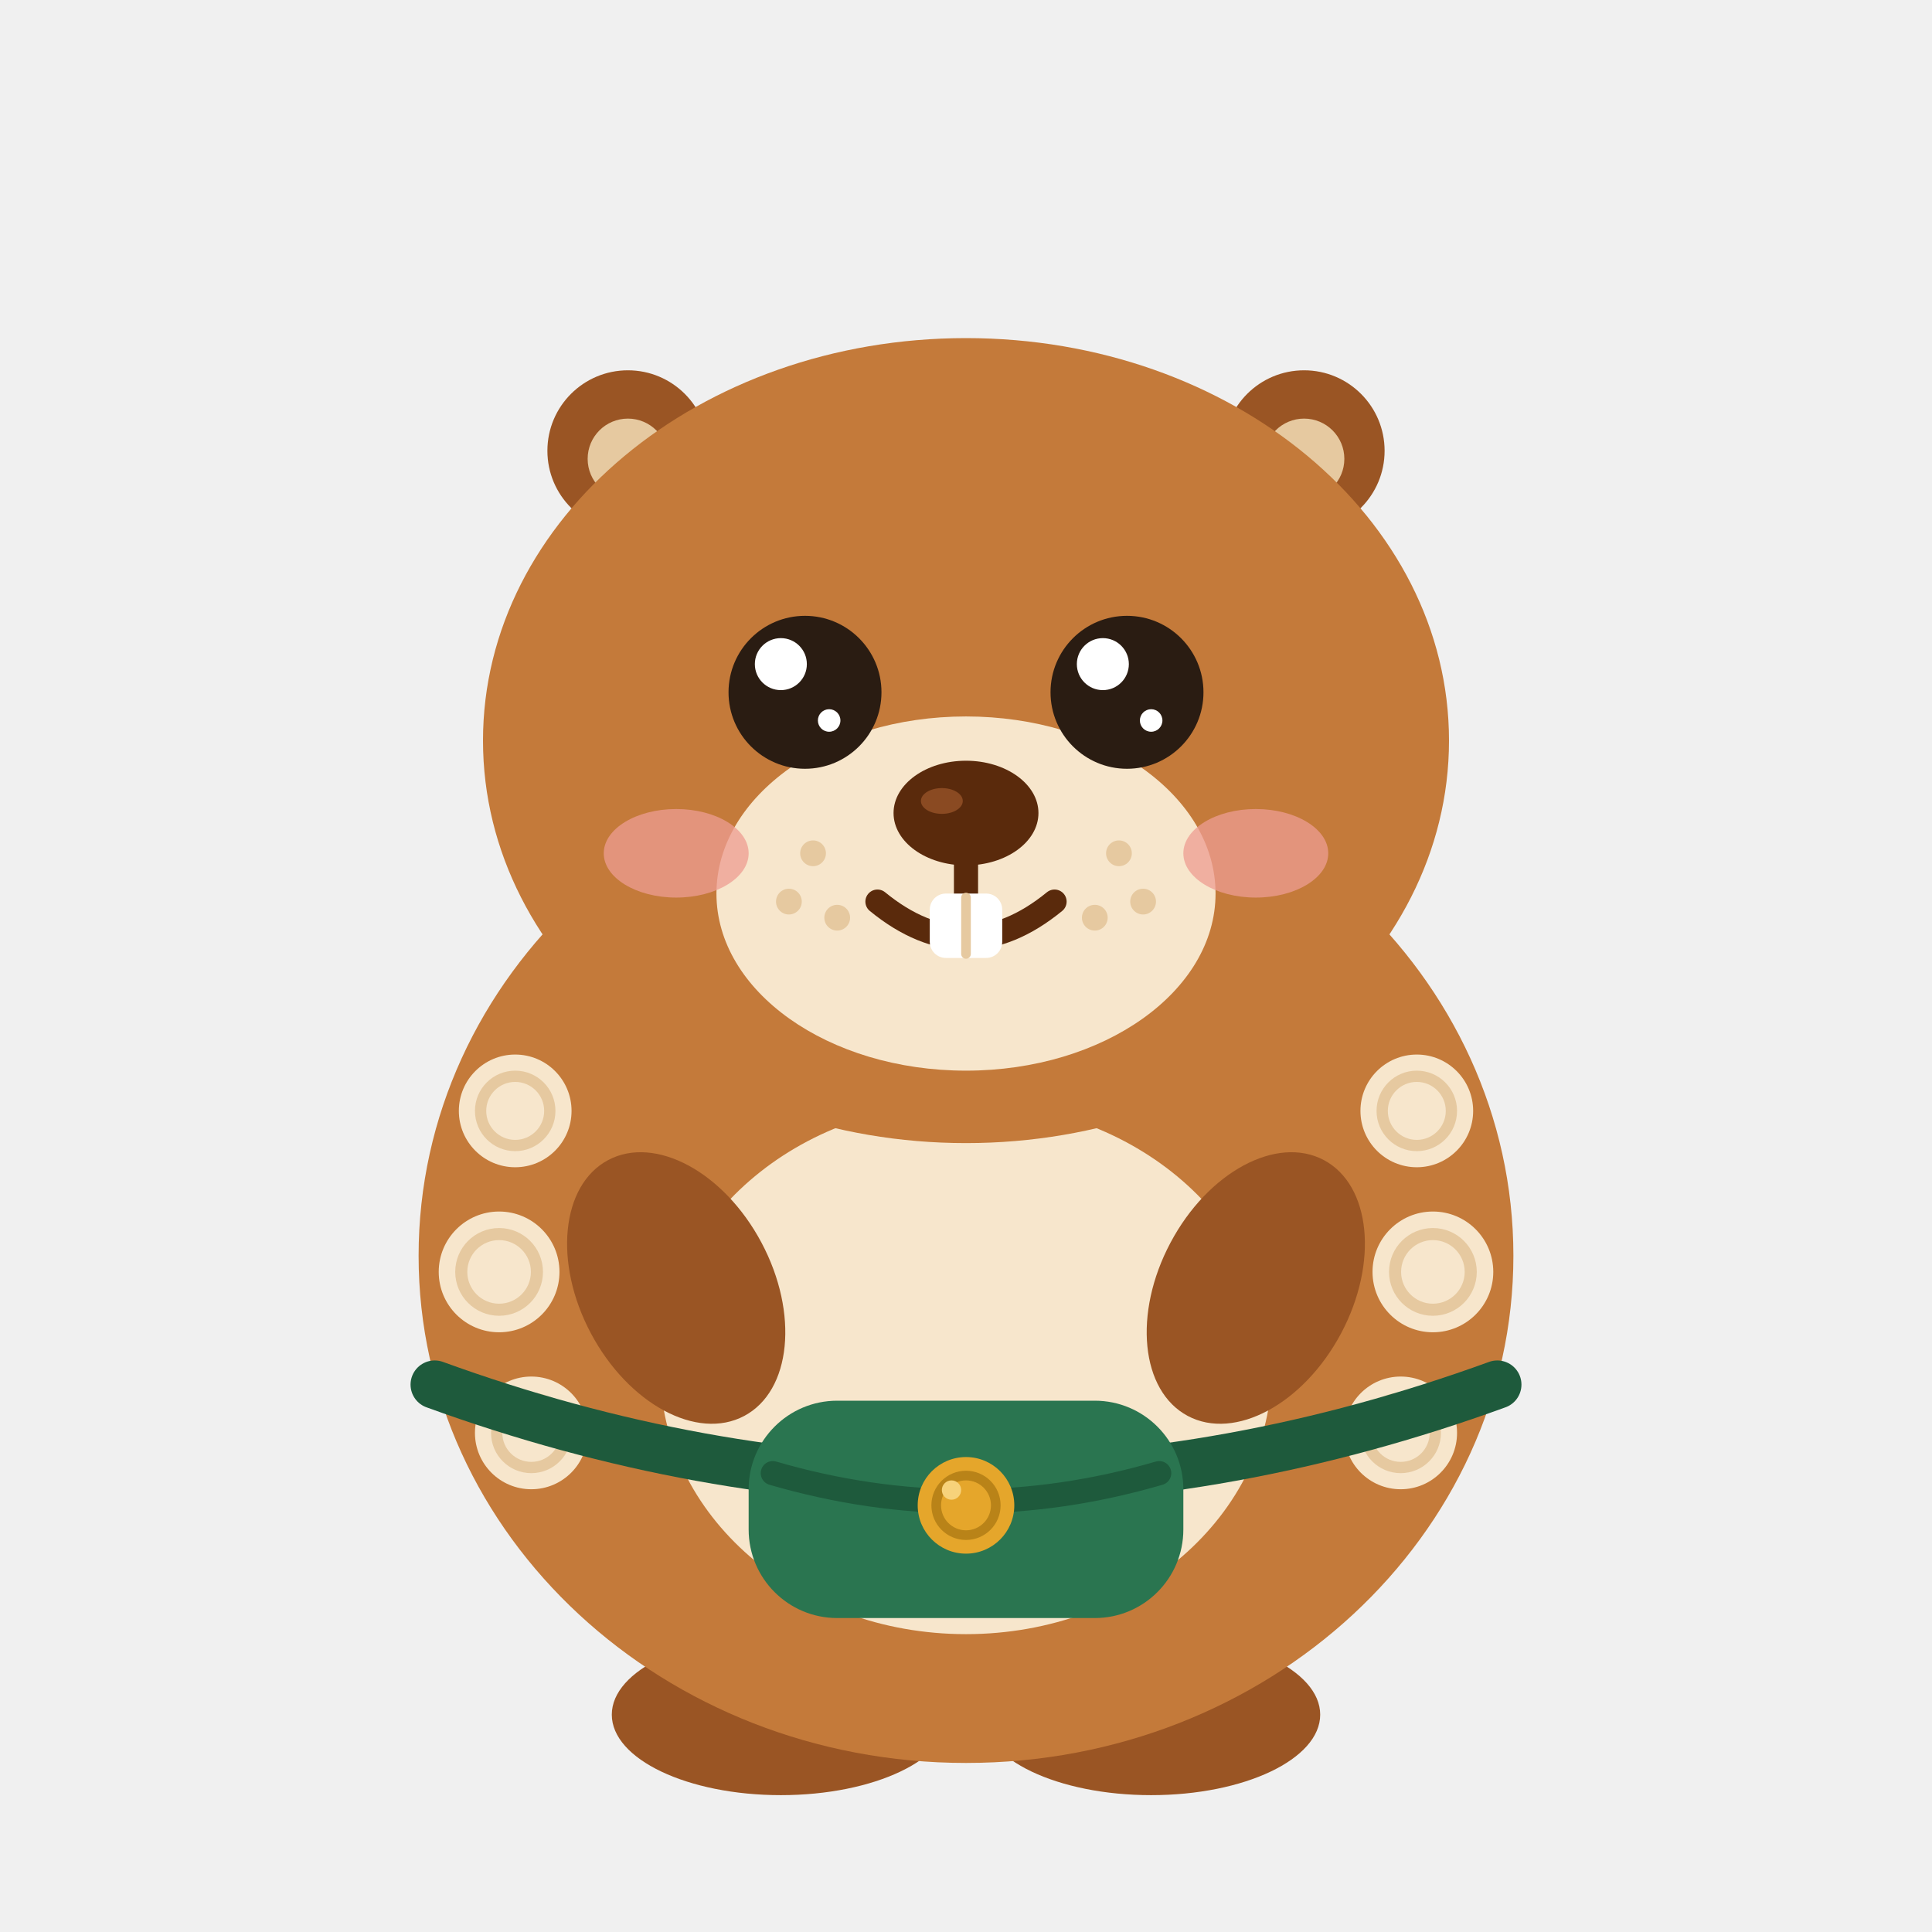
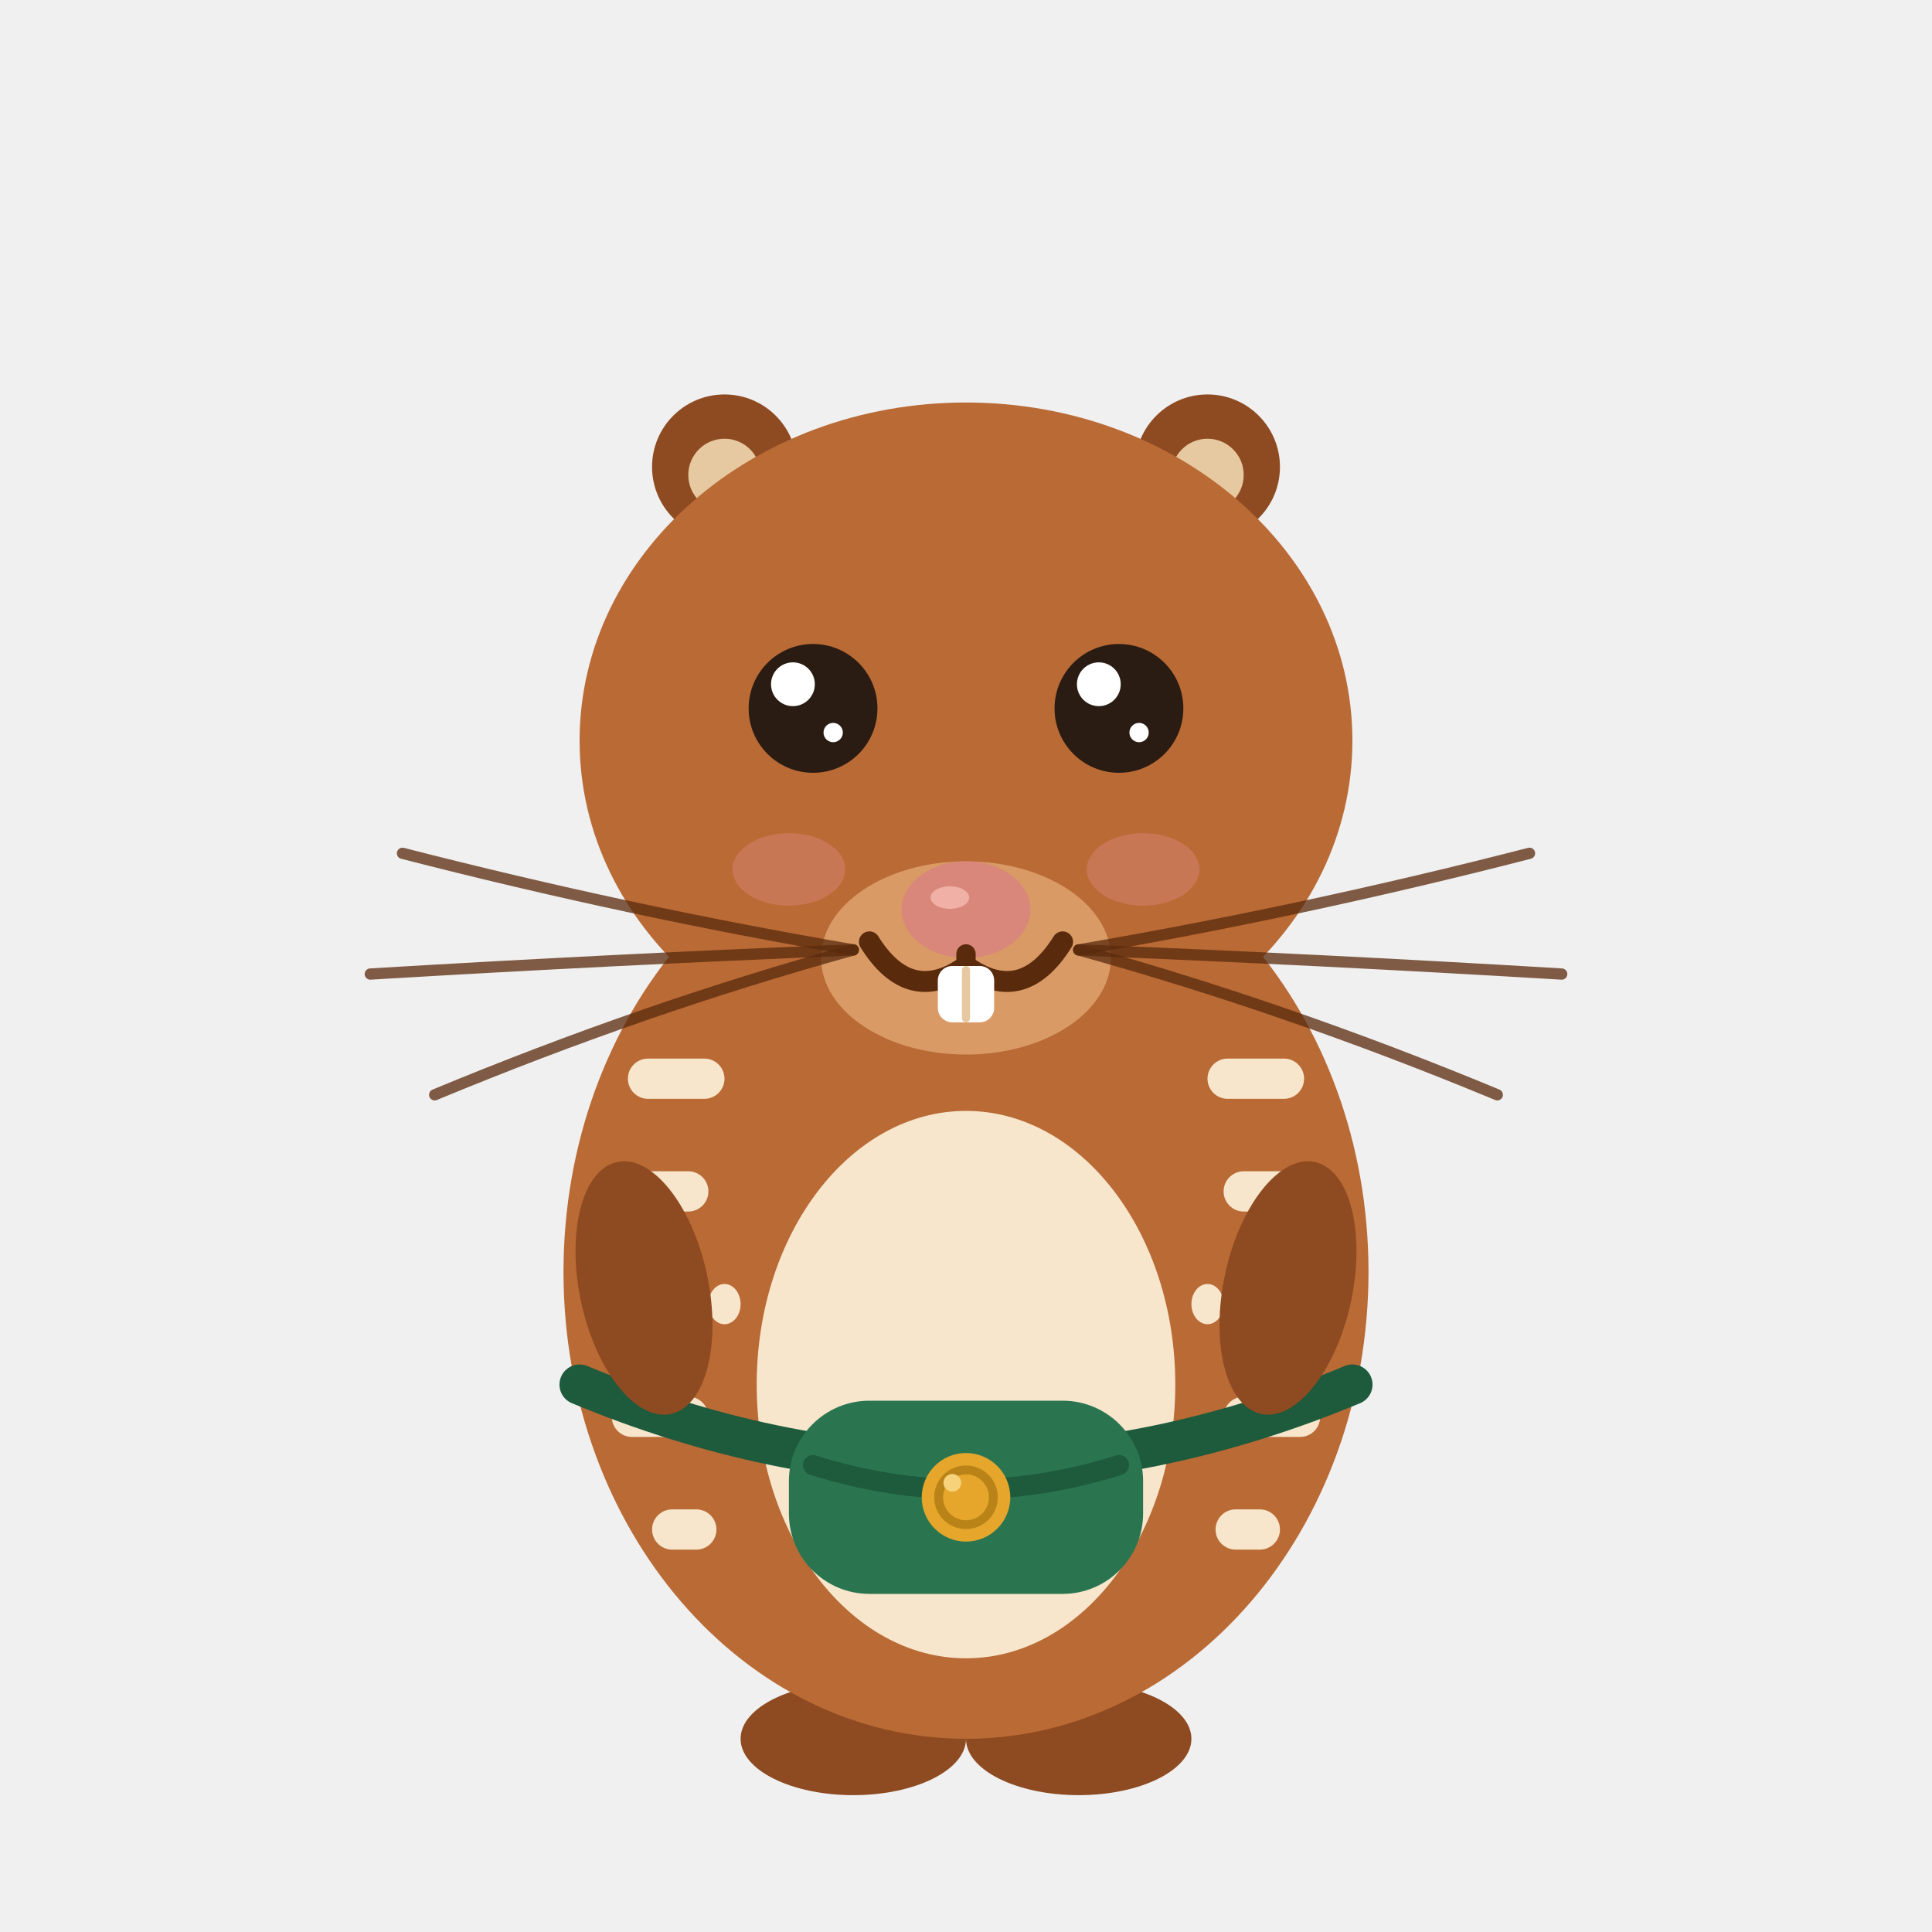
<svg xmlns="http://www.w3.org/2000/svg" viewBox="0 0 240 240" role="img" aria-labelledby="t">
-   <ellipse cx="97" cy="213" rx="21" ry="10" fill="#9A5524" />
-   <ellipse cx="143" cy="213" rx="21" ry="10" fill="#9A5524" />
-   <circle cx="78" cy="56" r="10" fill="#9A5524" />
-   <circle cx="78" cy="57" r="5" fill="#E6C9A0" />
-   <circle cx="162" cy="56" r="10" fill="#9A5524" />
-   <circle cx="162" cy="57" r="5" fill="#E6C9A0" />
-   <ellipse cx="120" cy="156" rx="68" ry="63" fill="#C47A3A" />
-   <circle cx="64" cy="138" r="7" fill="#F7E6CC" />
-   <circle cx="64" cy="138" r="4.3" fill="none" stroke="#E6C9A0" stroke-width="1.4" />
-   <circle cx="62" cy="158" r="7.5" fill="#F7E6CC" />
-   <circle cx="62" cy="158" r="4.7" fill="none" stroke="#E6C9A0" stroke-width="1.5" />
-   <circle cx="66" cy="178" r="7" fill="#F7E6CC" />
-   <circle cx="66" cy="178" r="4.3" fill="none" stroke="#E6C9A0" stroke-width="1.4" />
-   <circle cx="176" cy="138" r="7" fill="#F7E6CC" />
-   <circle cx="176" cy="138" r="4.3" fill="none" stroke="#E6C9A0" stroke-width="1.4" />
-   <circle cx="178" cy="158" r="7.5" fill="#F7E6CC" />
-   <circle cx="178" cy="158" r="4.7" fill="none" stroke="#E6C9A0" stroke-width="1.5" />
-   <circle cx="174" cy="178" r="7" fill="#F7E6CC" />
-   <circle cx="174" cy="178" r="4.3" fill="none" stroke="#E6C9A0" stroke-width="1.4" />
-   <ellipse cx="120" cy="170" rx="38" ry="33" fill="#F7E6CC" />
-   <path d="M54 172 Q120 196 186 172" fill="none" stroke="#1E5A3C" stroke-width="6" stroke-linecap="round" stroke-linejoin="round" />
-   <rect x="93" y="174" width="54" height="27" rx="11" fill="#2A7550" />
-   <path d="M96 183 Q120 190 144 183" fill="none" stroke="#1E5A3C" stroke-width="3" stroke-linecap="round" stroke-linejoin="round" />
-   <circle cx="120" cy="187" r="6" fill="#E5A62B" />
-   <circle cx="120" cy="187" r="3.7" fill="none" stroke="#B98318" stroke-width="1.2" />
-   <circle cx="118.2" cy="185.1" r="1.2" fill="#F7D27A" />
-   <ellipse cx="120" cy="92" rx="60" ry="50" fill="#C47A3A" />
-   <ellipse cx="120" cy="111" rx="31" ry="22" fill="#F7E6CC" />
-   <ellipse cx="84" cy="106" rx="9" ry="5.5" fill="#EE9C92" opacity="0.75" />
-   <ellipse cx="156" cy="106" rx="9" ry="5.5" fill="#EE9C92" opacity="0.75" />
-   <circle cx="100" cy="86" r="9.5" fill="#2A1C12" />
-   <circle cx="97" cy="82.5" r="3.23" fill="#FFFFFF" />
-   <circle cx="103" cy="89.5" r="1.4" fill="#FFFFFF" />
-   <circle cx="140" cy="86" r="9.5" fill="#2A1C12" />
-   <circle cx="137" cy="82.5" r="3.23" fill="#FFFFFF" />
-   <circle cx="143" cy="89.5" r="1.4" fill="#FFFFFF" />
-   <ellipse cx="120" cy="101" rx="9" ry="6.5" fill="#5A2A0C" />
-   <ellipse cx="117" cy="99.5" rx="2.6" ry="1.6" fill="#8A4A22" />
-   <path d="M120 107 V112" fill="none" stroke="#5A2A0C" stroke-width="3" stroke-linecap="round" stroke-linejoin="round" />
-   <path d="M109 112 Q120 121 131 112" fill="none" stroke="#5A2A0C" stroke-width="3" stroke-linecap="round" stroke-linejoin="round" />
-   <rect x="115.5" y="111" width="9" height="8" rx="2" fill="#FFFFFF" />
-   <path d="M120 111.5 V118.5" fill="none" stroke="#E6C9A0" stroke-width="1.2" stroke-linecap="round" stroke-linejoin="round" />
-   <circle cx="101" cy="106" r="1.6" fill="#E6C9A0" />
-   <circle cx="98" cy="112" r="1.6" fill="#E6C9A0" />
-   <circle cx="104" cy="114" r="1.6" fill="#E6C9A0" />
-   <circle cx="139" cy="106" r="1.6" fill="#E6C9A0" />
-   <circle cx="142" cy="112" r="1.6" fill="#E6C9A0" />
-   <circle cx="136" cy="114" r="1.6" fill="#E6C9A0" />
-   <ellipse cx="84" cy="160" rx="12" ry="18" fill="#9A5524" transform="rotate(-28 84 160)" />
-   <ellipse cx="156" cy="160" rx="12" ry="18" fill="#9A5524" transform="rotate(28 156 160)" />
+   <ellipse cx="106" cy="216" rx="14" ry="7" fill="#8E4A20" />
+   <ellipse cx="134" cy="216" rx="14" ry="7" fill="#8E4A20" />
+   <circle cx="90" cy="58" r="9" fill="#8E4A20" />
+   <circle cx="90" cy="59" r="4.5" fill="#E6C9A0" />
+   <circle cx="150" cy="58" r="9" fill="#8E4A20" />
+   <circle cx="150" cy="59" r="4.5" fill="#E6C9A0" />
+   <ellipse cx="120" cy="158" rx="50" ry="58" fill="#B96A35" />
+   <rect x="78" y="131.5" width="12" height="5" rx="2.5" fill="#F7E6CC" />
+   <rect x="74" y="145.5" width="14" height="5" rx="2.5" fill="#F7E6CC" />
+   <rect x="74" y="159.5" width="12" height="5" rx="2.5" fill="#F7E6CC" />
+   <rect x="88" y="159.5" width="4" height="5" rx="2.5" fill="#F7E6CC" />
+   <rect x="76" y="173.5" width="12" height="5" rx="2.5" fill="#F7E6CC" />
+   <rect x="81" y="187.5" width="8" height="5" rx="2.5" fill="#F7E6CC" />
+   <rect x="150" y="131.5" width="12" height="5" rx="2.5" fill="#F7E6CC" />
+   <rect x="152" y="145.5" width="14" height="5" rx="2.5" fill="#F7E6CC" />
+   <rect x="154" y="159.5" width="12" height="5" rx="2.5" fill="#F7E6CC" />
+   <rect x="148" y="159.5" width="4" height="5" rx="2.5" fill="#F7E6CC" />
+   <rect x="152" y="173.5" width="12" height="5" rx="2.5" fill="#F7E6CC" />
+   <rect x="151" y="187.5" width="8" height="5" rx="2.5" fill="#F7E6CC" />
+   <ellipse cx="120" cy="172" rx="26" ry="34" fill="#F7E6CC" />
+   <path d="M72 172 Q120 192 168 172" fill="none" stroke="#1E5A3C" stroke-width="5" stroke-linecap="round" stroke-linejoin="round" />
+   <rect x="98" y="174" width="44" height="24" rx="10" fill="#2A7550" />
+   <path d="M101 182 Q120 188 139 182" fill="none" stroke="#1E5A3C" stroke-width="2.5" stroke-linecap="round" stroke-linejoin="round" />
+   <circle cx="120" cy="186" r="5.5" fill="#E5A62B" />
+   <circle cx="120" cy="186" r="3.4" fill="none" stroke="#B98318" stroke-width="1.1" />
+   <circle cx="118.3" cy="184.2" r="1.1" fill="#F7D27A" />
+   <ellipse cx="120" cy="92" rx="48" ry="42" fill="#B96A35" />
+   <ellipse cx="120" cy="114" rx="24" ry="20" fill="#B96A35" />
+   <ellipse cx="120" cy="119" rx="18" ry="12" fill="#D99A66" />
+   <ellipse cx="98" cy="108" rx="7" ry="4.5" fill="#D9877A" opacity="0.45" />
+   <ellipse cx="142" cy="108" rx="7" ry="4.5" fill="#D9877A" opacity="0.45" />
+   <circle cx="101" cy="88" r="8" fill="#2A1C12" />
+   <circle cx="98.5" cy="85" r="2.72" fill="#FFFFFF" />
+   <circle cx="103.5" cy="91" r="1.2" fill="#FFFFFF" />
+   <circle cx="139" cy="88" r="8" fill="#2A1C12" />
+   <circle cx="136.5" cy="85" r="2.72" fill="#FFFFFF" />
+   <circle cx="141.5" cy="91" r="1.2" fill="#FFFFFF" />
+   <path d="M106 118 Q78 113.2 50 106" fill="none" stroke="#5A2A0C" stroke-width="1.4" stroke-linecap="round" stroke-linejoin="round" opacity="0.75" />
+   <path d="M106 118 Q76 119.2 46 121" fill="none" stroke="#5A2A0C" stroke-width="1.4" stroke-linecap="round" stroke-linejoin="round" opacity="0.75" />
+   <path d="M106 118 Q80 125.2 54 136" fill="none" stroke="#5A2A0C" stroke-width="1.4" stroke-linecap="round" stroke-linejoin="round" opacity="0.75" />
+   <path d="M134 118 Q162 113.2 190 106" fill="none" stroke="#5A2A0C" stroke-width="1.4" stroke-linecap="round" stroke-linejoin="round" opacity="0.75" />
+   <path d="M134 118 Q164 119.2 194 121" fill="none" stroke="#5A2A0C" stroke-width="1.4" stroke-linecap="round" stroke-linejoin="round" opacity="0.75" />
+   <path d="M134 118 Q160 125.2 186 136" fill="none" stroke="#5A2A0C" stroke-width="1.4" stroke-linecap="round" stroke-linejoin="round" opacity="0.75" />
+   <ellipse cx="120" cy="113" rx="8" ry="6" fill="#D9877A" />
+   <ellipse cx="118" cy="111.5" rx="2.4" ry="1.4" fill="#F0B0A6" />
+   <path d="M120 118.5 V120.5" fill="none" stroke="#5A2A0C" stroke-width="2.4" stroke-linecap="round" stroke-linejoin="round" />
+   <path d="M108 117 Q113 125 120 120 Q127 125 132 117" fill="none" stroke="#5A2A0C" stroke-width="2.6" stroke-linecap="round" stroke-linejoin="round" />
+   <rect x="116.5" y="120" width="7" height="7" rx="1.8" fill="#FFFFFF" />
+   <path d="M120 120.5 V126.5" fill="none" stroke="#E6C9A0" stroke-width="1" stroke-linecap="round" stroke-linejoin="round" />
+   <ellipse cx="80" cy="160" rx="8" ry="16" fill="#8E4A20" transform="rotate(-12 80 160)" />
+   <ellipse cx="160" cy="160" rx="8" ry="16" fill="#8E4A20" transform="rotate(12 160 160)" />
</svg>
